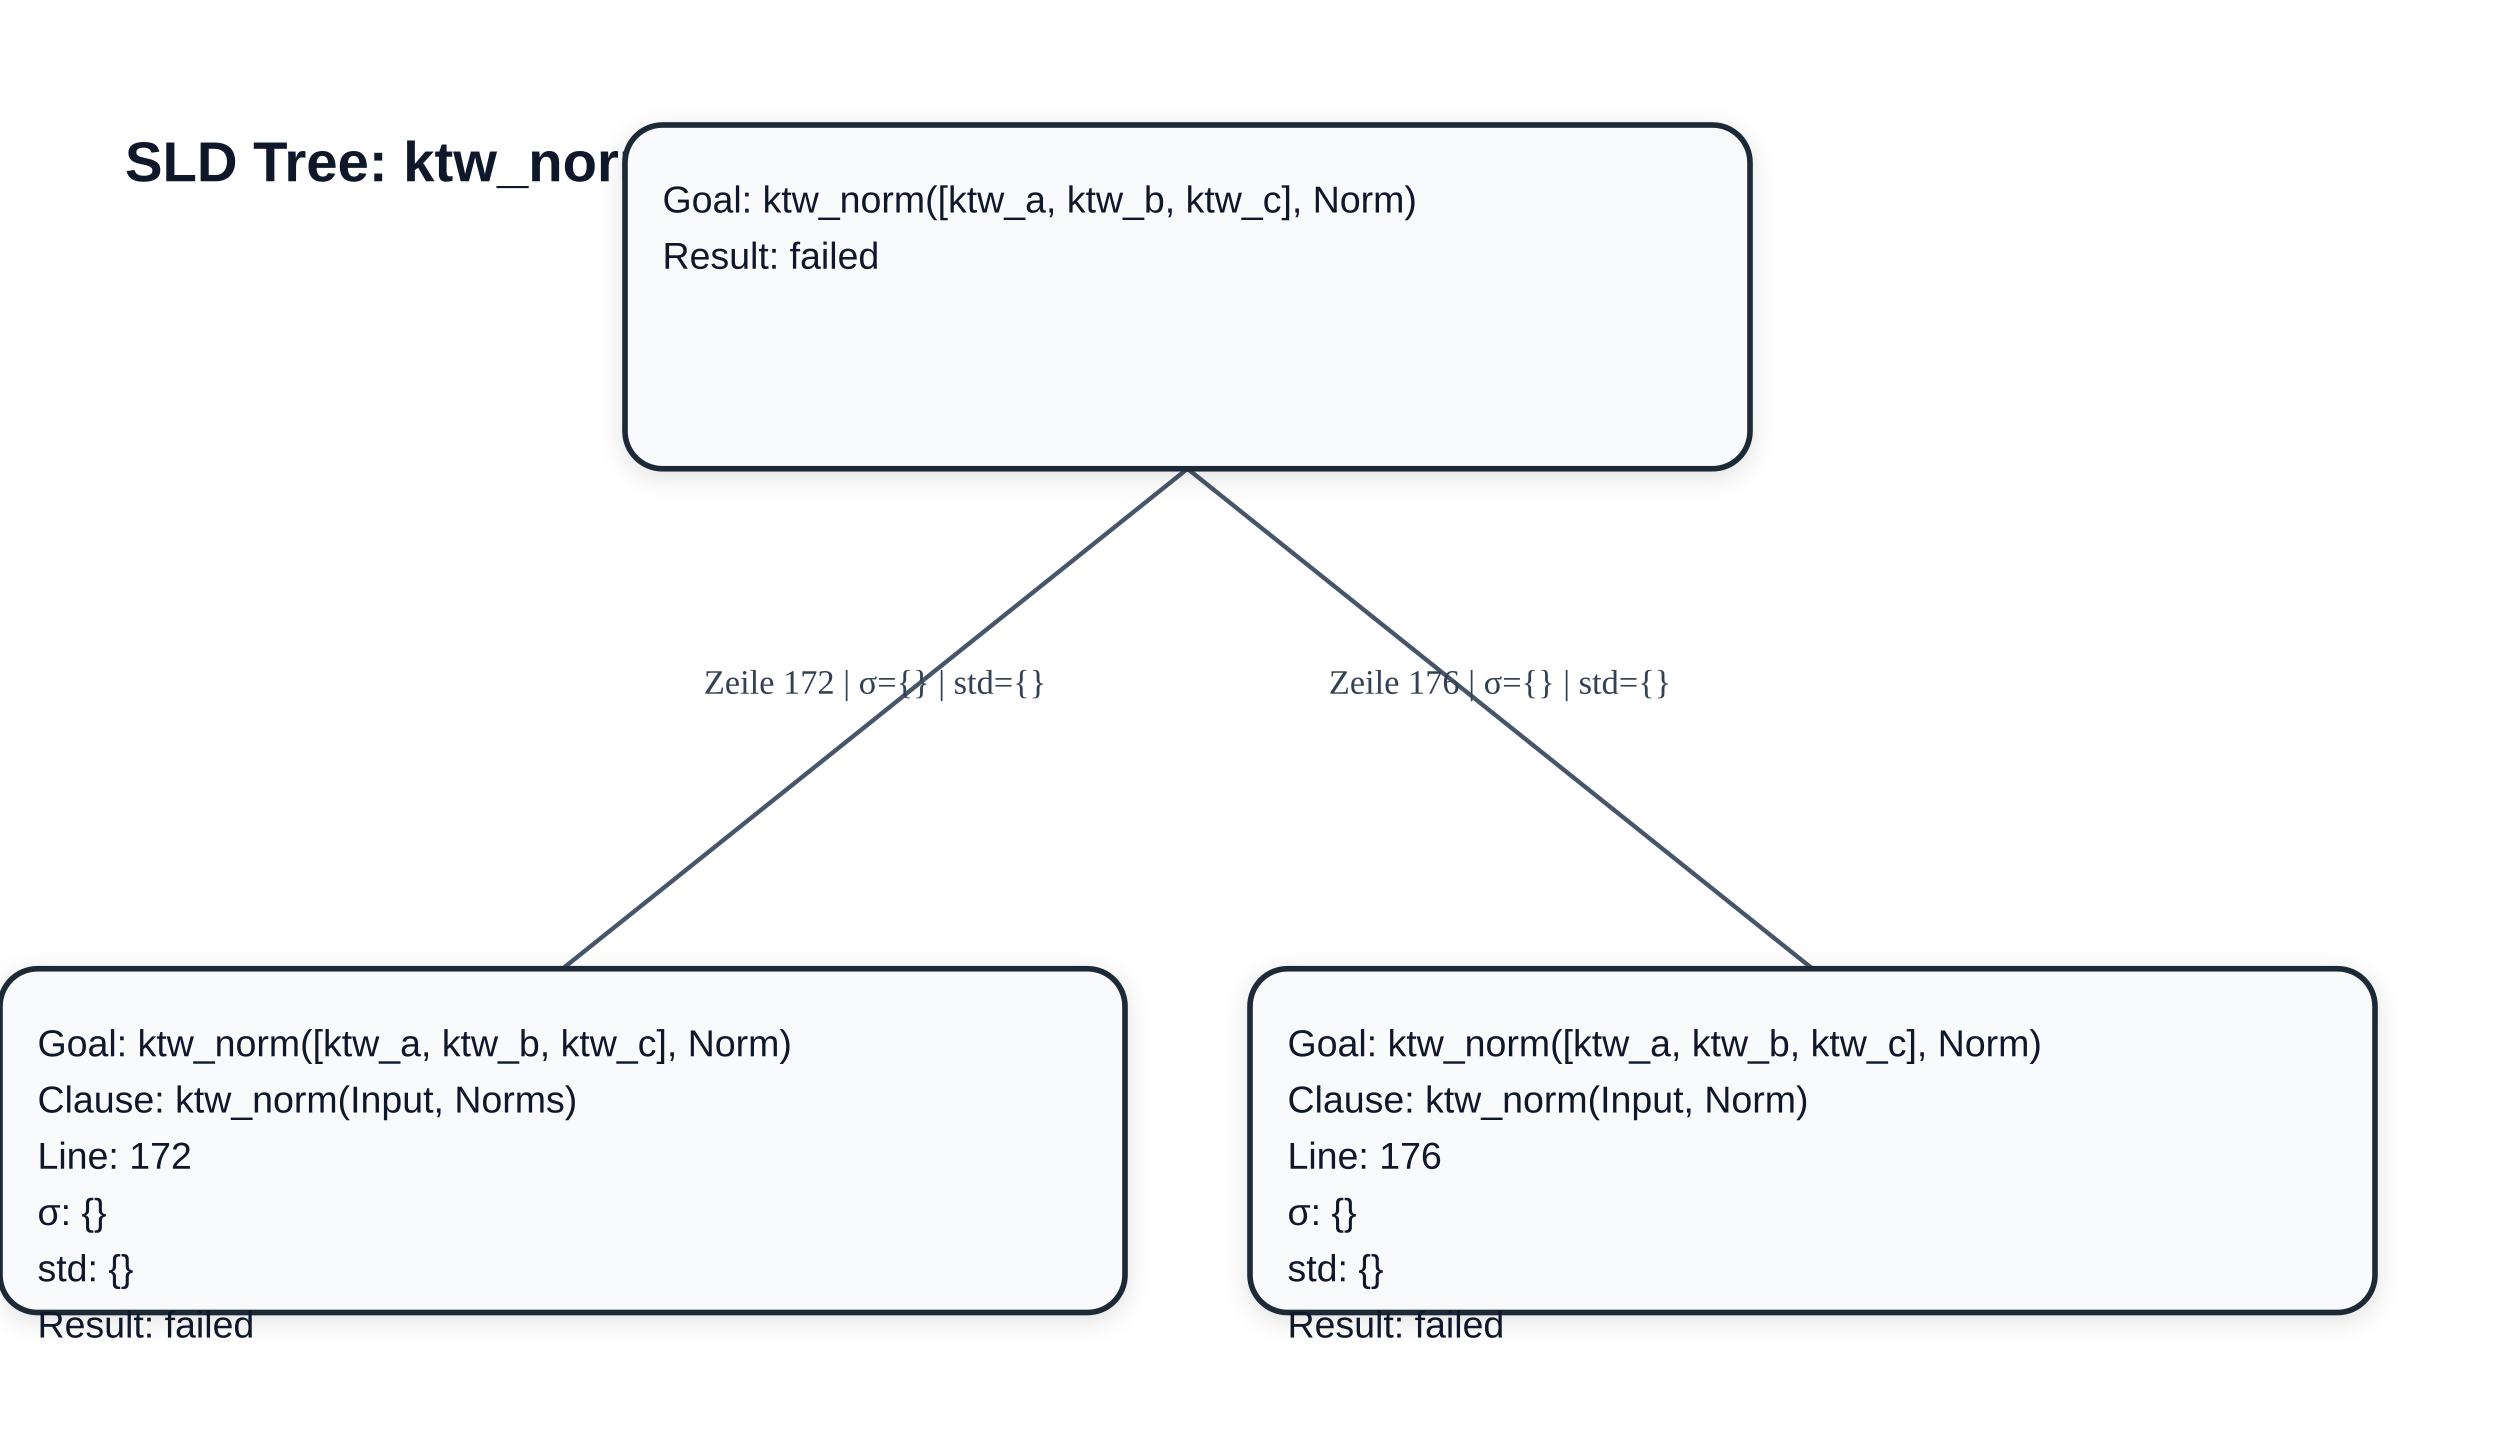
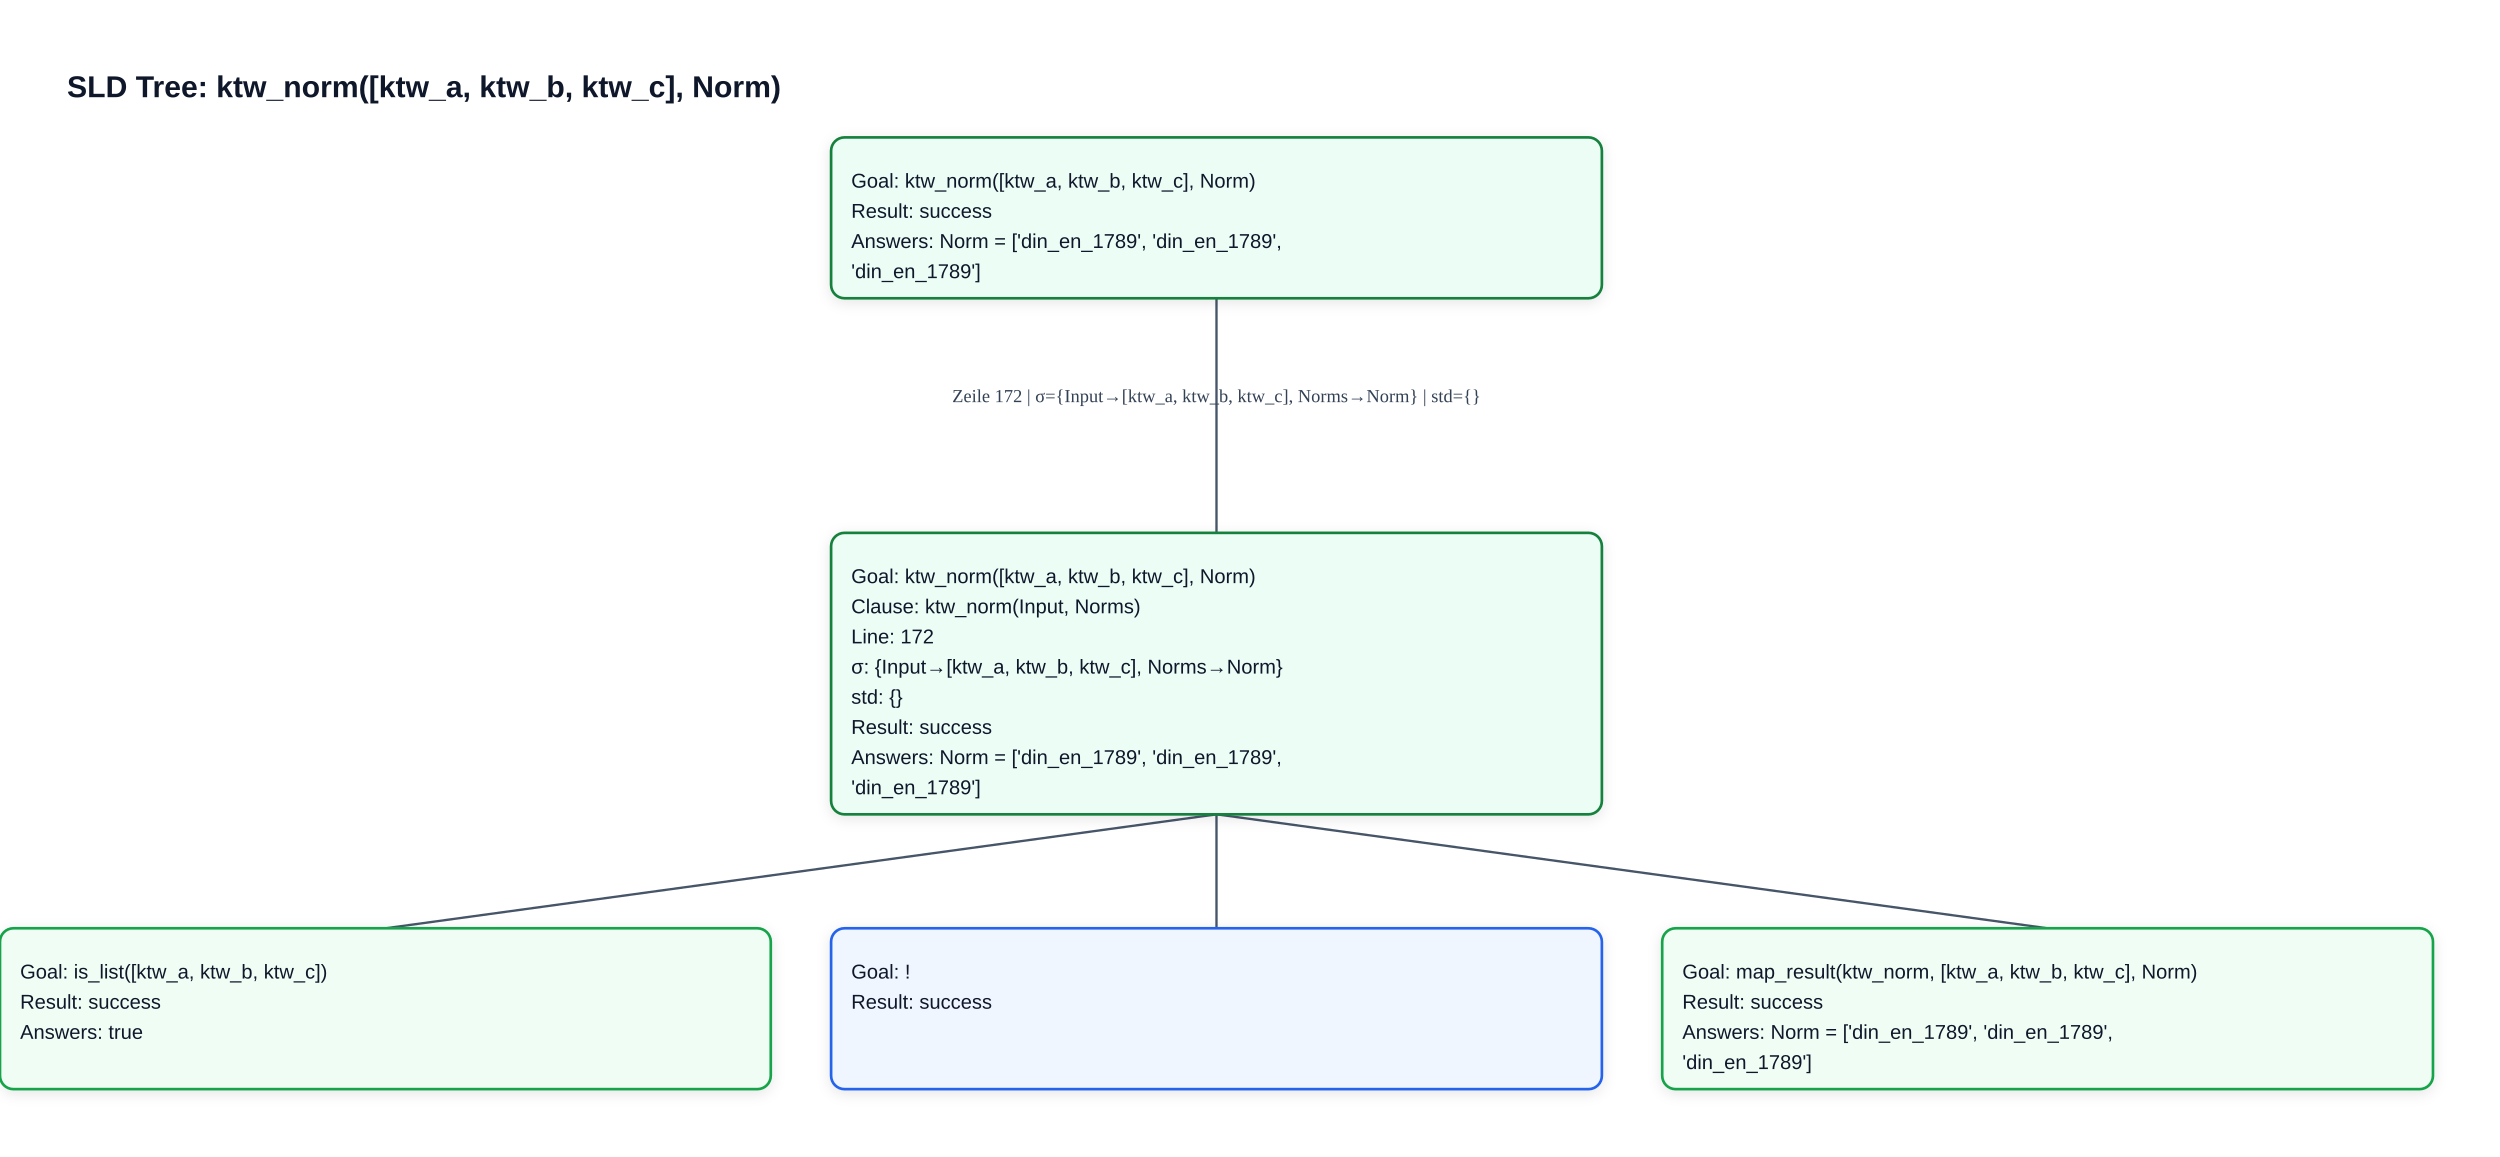
- <svg xmlns="http://www.w3.org/2000/svg" width="800" height="460" viewBox="0 0 800 460">
+ <svg xmlns="http://www.w3.org/2000/svg" width="1492" height="690" viewBox="0 0 1492 690">
  <style>
-   .node rect { fill: #f8fafc; stroke: #1f2937; stroke-width: 1.8px; rx: 12px; filter: drop-shadow(0px 2px 4px rgba(0, 0, 0, 0.12)); }
+   .node rect { fill: #f8fafc; stroke: #1f2937; stroke-width: 1.6px; rx: 8px; filter: drop-shadow(0px 2px 4px rgba(0, 0, 0, 0.10)); }
+   .node.success rect { fill: #ecfdf5; stroke: #15803d; }
+   .node.failed rect { fill: #fef2f2; stroke: #b91c1c; }
+   .node.cut rect { fill: #eff6ff; stroke: #2563eb; }
+   .node.prolog_goal rect { fill: #f0fdf4; stroke: #16a34a; }
  .text { font-family: Arial, sans-serif; fill: #0f172a; }
  .title { font-weight: bold; font-size: 18px; }
  .edge { stroke: #475569; stroke-width: 1.4px; }
  .edge-label { fill: #334155; font-size: 11px; font-style: normal; }
  .result { fill: #0f172a; font-size: 12px; font-weight: bold; }
  .note { fill: #475569; font-size: 11px; }
</style>
  <text x="40" y="58" class="text title">SLD Tree: ktw_norm([ktw_a, ktw_b, ktw_c], Norm)</text>
-   <line class="edge" x1="380.0" y1="150" x2="180.0" y2="310" />
-   <text class="edge-label" x="280.0" y="222.0" text-anchor="middle">Zeile 172 | σ={} | std={}</text>
-   <line class="edge" x1="380.0" y1="150" x2="580.0" y2="310" />
-   <text class="edge-label" x="480.0" y="222.0" text-anchor="middle">Zeile 176 | σ={} | std={}</text>
-   <g class="node">
-     <rect x="0.0" y="310" width="360" height="110" />
-     <text class="text" x="12.0" y="338" font-size="12">Goal: ktw_norm([ktw_a, ktw_b, ktw_c], Norm)</text>
-     <text class="text" x="12.0" y="356" font-size="12">Clause: ktw_norm(Input, Norms)</text>
-     <text class="text" x="12.0" y="374" font-size="12">Line: 172</text>
-     <text class="text" x="12.0" y="392" font-size="12">σ: {}</text>
-     <text class="text" x="12.0" y="410" font-size="12">std: {}</text>
-     <text class="text" x="12.0" y="428" font-size="12">Result: failed</text>
+   <line class="edge" x1="726.0" y1="486" x2="230.0" y2="554" />
+   <line class="edge" x1="726.0" y1="486" x2="726.0" y2="554" />
+   <line class="edge" x1="726.0" y1="486" x2="1222.0" y2="554" />
+   <line class="edge" x1="726.0" y1="178" x2="726.0" y2="318" />
+   <text class="edge-label" x="726.0" y="240.0" text-anchor="middle">Zeile 172 | σ={Input→[ktw_a, ktw_b, ktw_c], Norms→Norm} | std={}</text>
+   <g class="node prolog_goal">
+     <rect x="0.0" y="554" width="460" height="96" />
+     <text class="text" x="12.0" y="584" font-size="12">Goal: is_list([ktw_a, ktw_b, ktw_c])</text>
+     <text class="text" x="12.0" y="602" font-size="12">Result: success</text>
+     <text class="text" x="12.0" y="620" font-size="12">Answers: true</text>
  </g>
-   <g class="node">
-     <rect x="400.0" y="310" width="360" height="110" />
-     <text class="text" x="412.0" y="338" font-size="12">Goal: ktw_norm([ktw_a, ktw_b, ktw_c], Norm)</text>
-     <text class="text" x="412.0" y="356" font-size="12">Clause: ktw_norm(Input, Norm)</text>
-     <text class="text" x="412.0" y="374" font-size="12">Line: 176</text>
-     <text class="text" x="412.0" y="392" font-size="12">σ: {}</text>
-     <text class="text" x="412.0" y="410" font-size="12">std: {}</text>
-     <text class="text" x="412.0" y="428" font-size="12">Result: failed</text>
+   <g class="node cut">
+     <rect x="496.0" y="554" width="460" height="96" />
+     <text class="text" x="508.0" y="584" font-size="12">Goal: !</text>
+     <text class="text" x="508.0" y="602" font-size="12">Result: success</text>
  </g>
-   <g class="node">
-     <rect x="200.0" y="40" width="360" height="110" />
-     <text class="text" x="212.0" y="68" font-size="12">Goal: ktw_norm([ktw_a, ktw_b, ktw_c], Norm)</text>
-     <text class="text" x="212.0" y="86" font-size="12">Result: failed</text>
+   <g class="node prolog_goal">
+     <rect x="992.0" y="554" width="460" height="96" />
+     <text class="text" x="1004.0" y="584" font-size="12">Goal: map_result(ktw_norm, [ktw_a, ktw_b, ktw_c], Norm)</text>
+     <text class="text" x="1004.0" y="602" font-size="12">Result: success</text>
+     <text class="text" x="1004.0" y="620" font-size="12">Answers: Norm = ['din_en_1789', 'din_en_1789',</text>
+     <text class="text" x="1004.0" y="638" font-size="12">  'din_en_1789']</text>
+   </g>
+   <g class="node success">
+     <rect x="496.0" y="318" width="460" height="168" />
+     <text class="text" x="508.0" y="348" font-size="12">Goal: ktw_norm([ktw_a, ktw_b, ktw_c], Norm)</text>
+     <text class="text" x="508.0" y="366" font-size="12">Clause: ktw_norm(Input, Norms)</text>
+     <text class="text" x="508.0" y="384" font-size="12">Line: 172</text>
+     <text class="text" x="508.0" y="402" font-size="12">σ: {Input→[ktw_a, ktw_b, ktw_c], Norms→Norm}</text>
+     <text class="text" x="508.0" y="420" font-size="12">std: {}</text>
+     <text class="text" x="508.0" y="438" font-size="12">Result: success</text>
+     <text class="text" x="508.0" y="456" font-size="12">Answers: Norm = ['din_en_1789', 'din_en_1789',</text>
+     <text class="text" x="508.0" y="474" font-size="12">  'din_en_1789']</text>
+   </g>
+   <g class="node success">
+     <rect x="496.0" y="82" width="460" height="96" />
+     <text class="text" x="508.0" y="112" font-size="12">Goal: ktw_norm([ktw_a, ktw_b, ktw_c], Norm)</text>
+     <text class="text" x="508.0" y="130" font-size="12">Result: success</text>
+     <text class="text" x="508.0" y="148" font-size="12">Answers: Norm = ['din_en_1789', 'din_en_1789',</text>
+     <text class="text" x="508.0" y="166" font-size="12">  'din_en_1789']</text>
  </g>
</svg>
